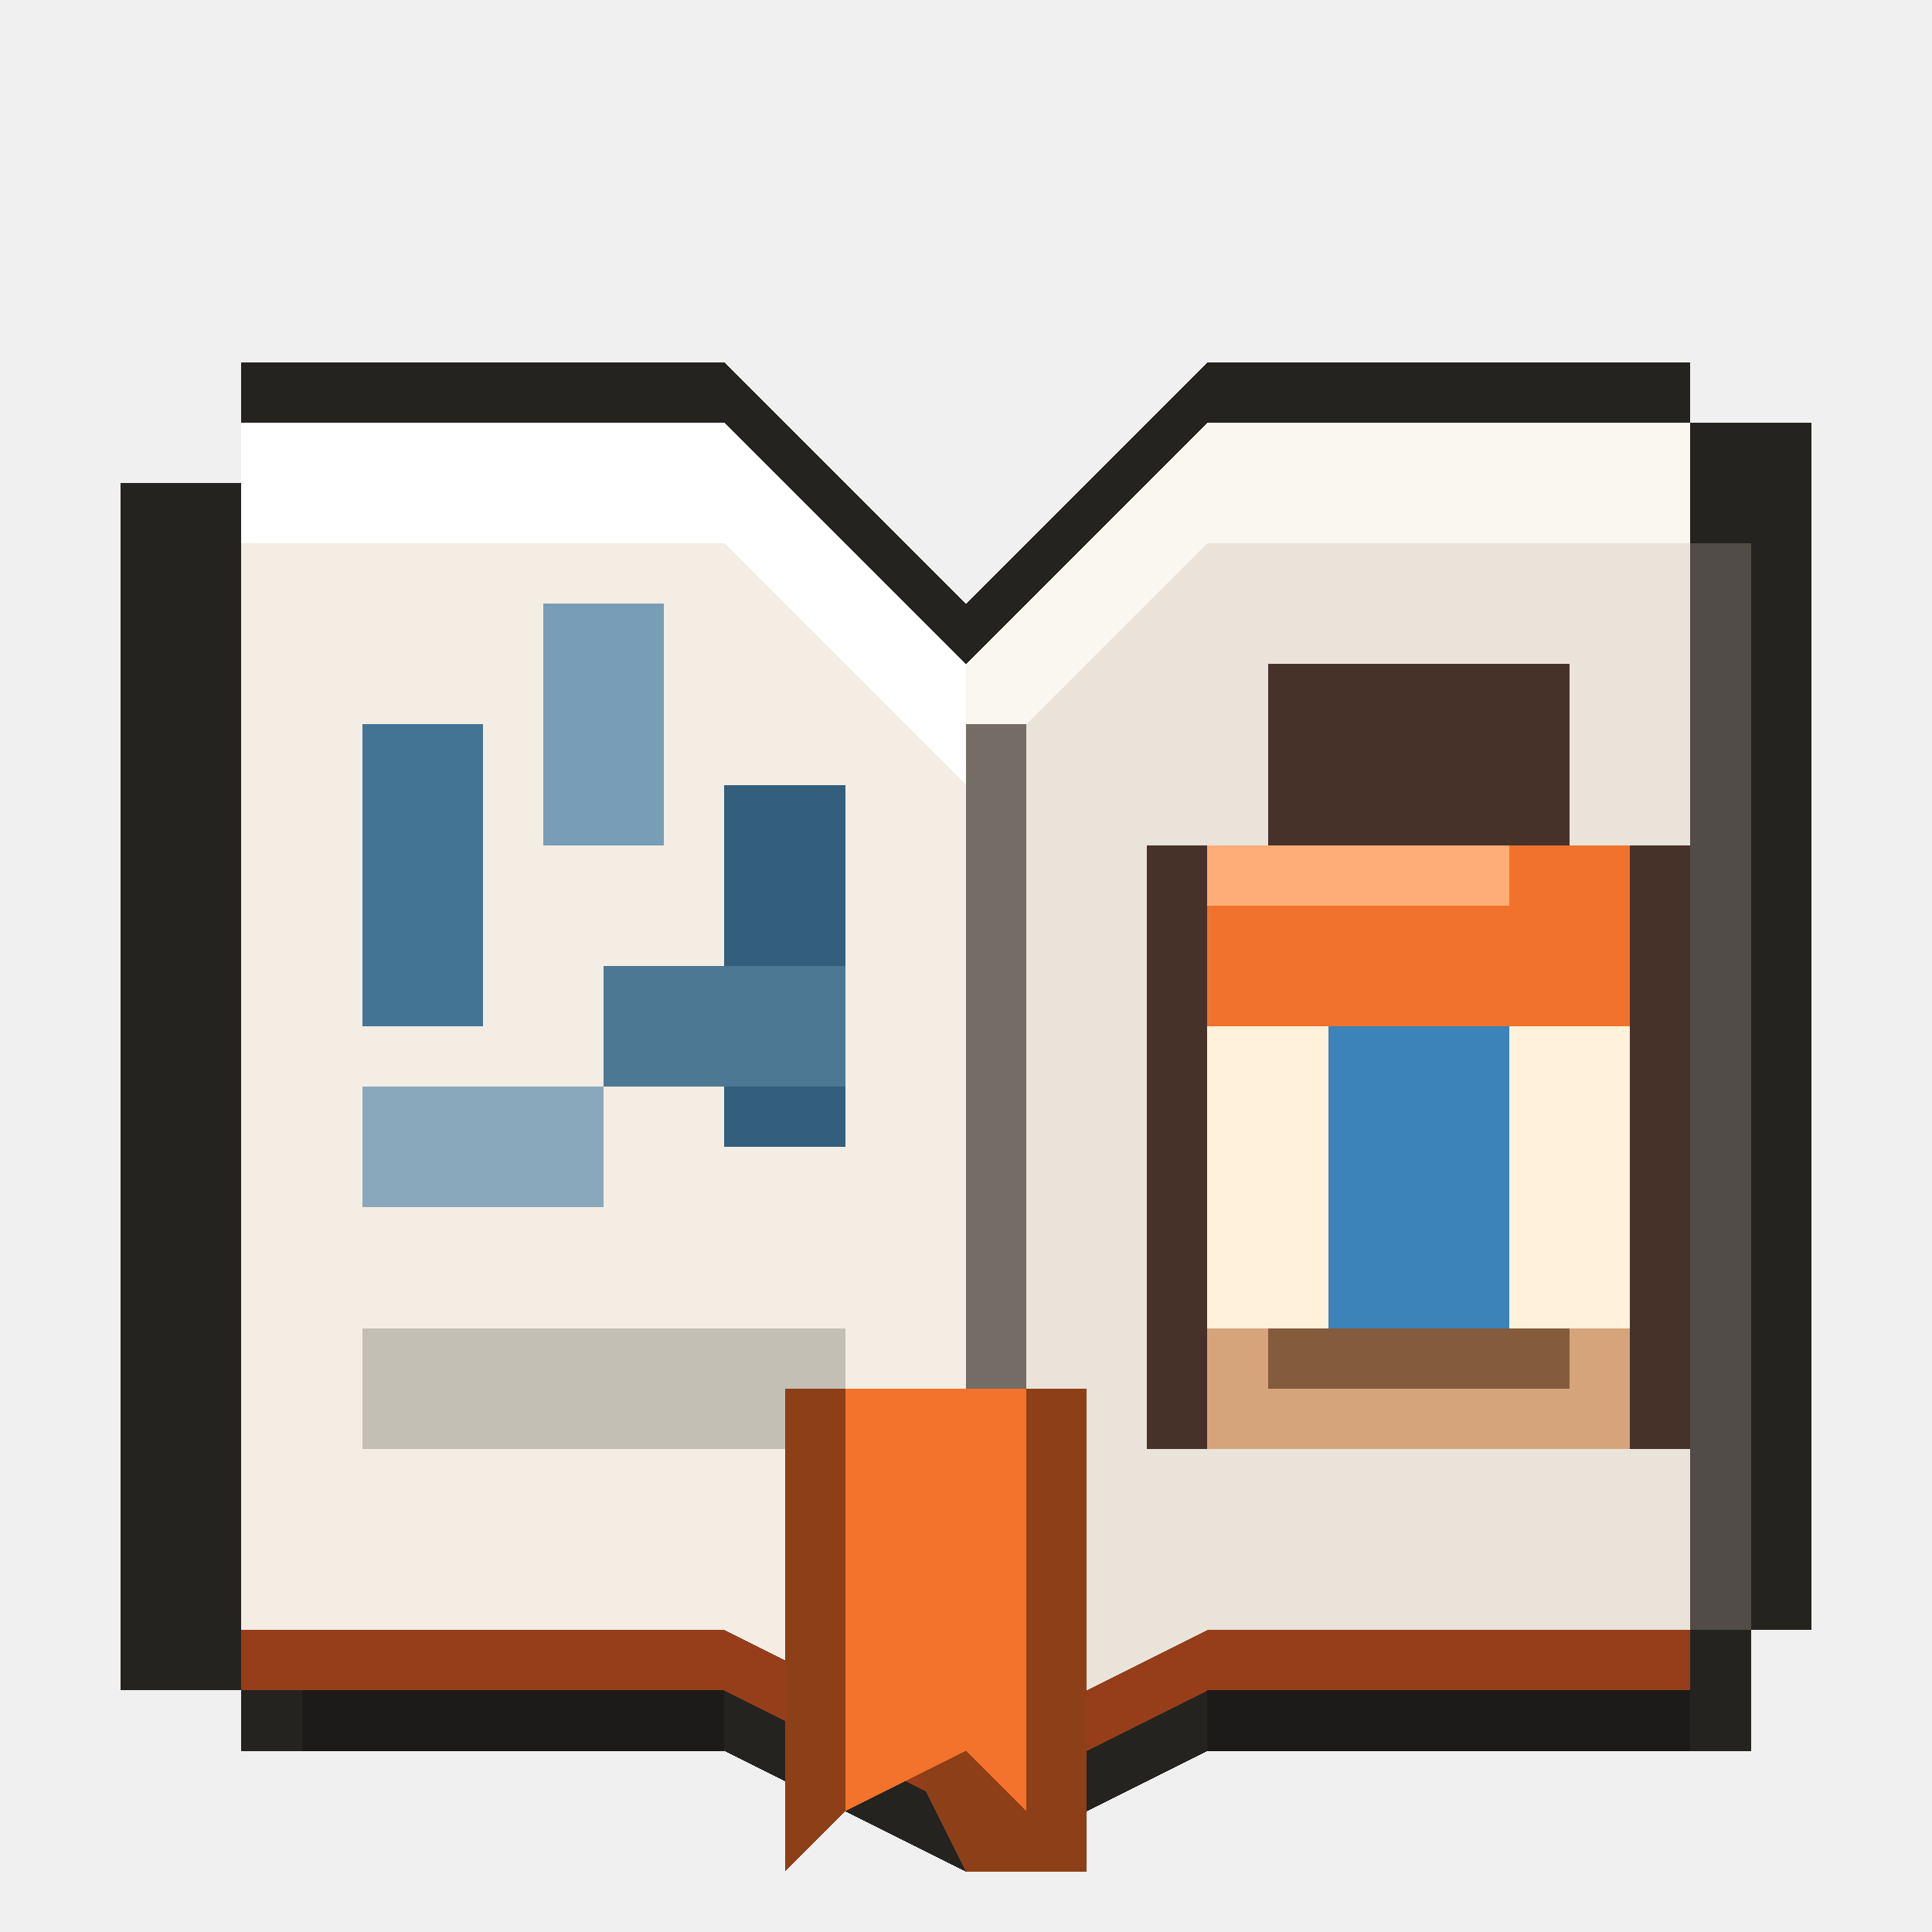
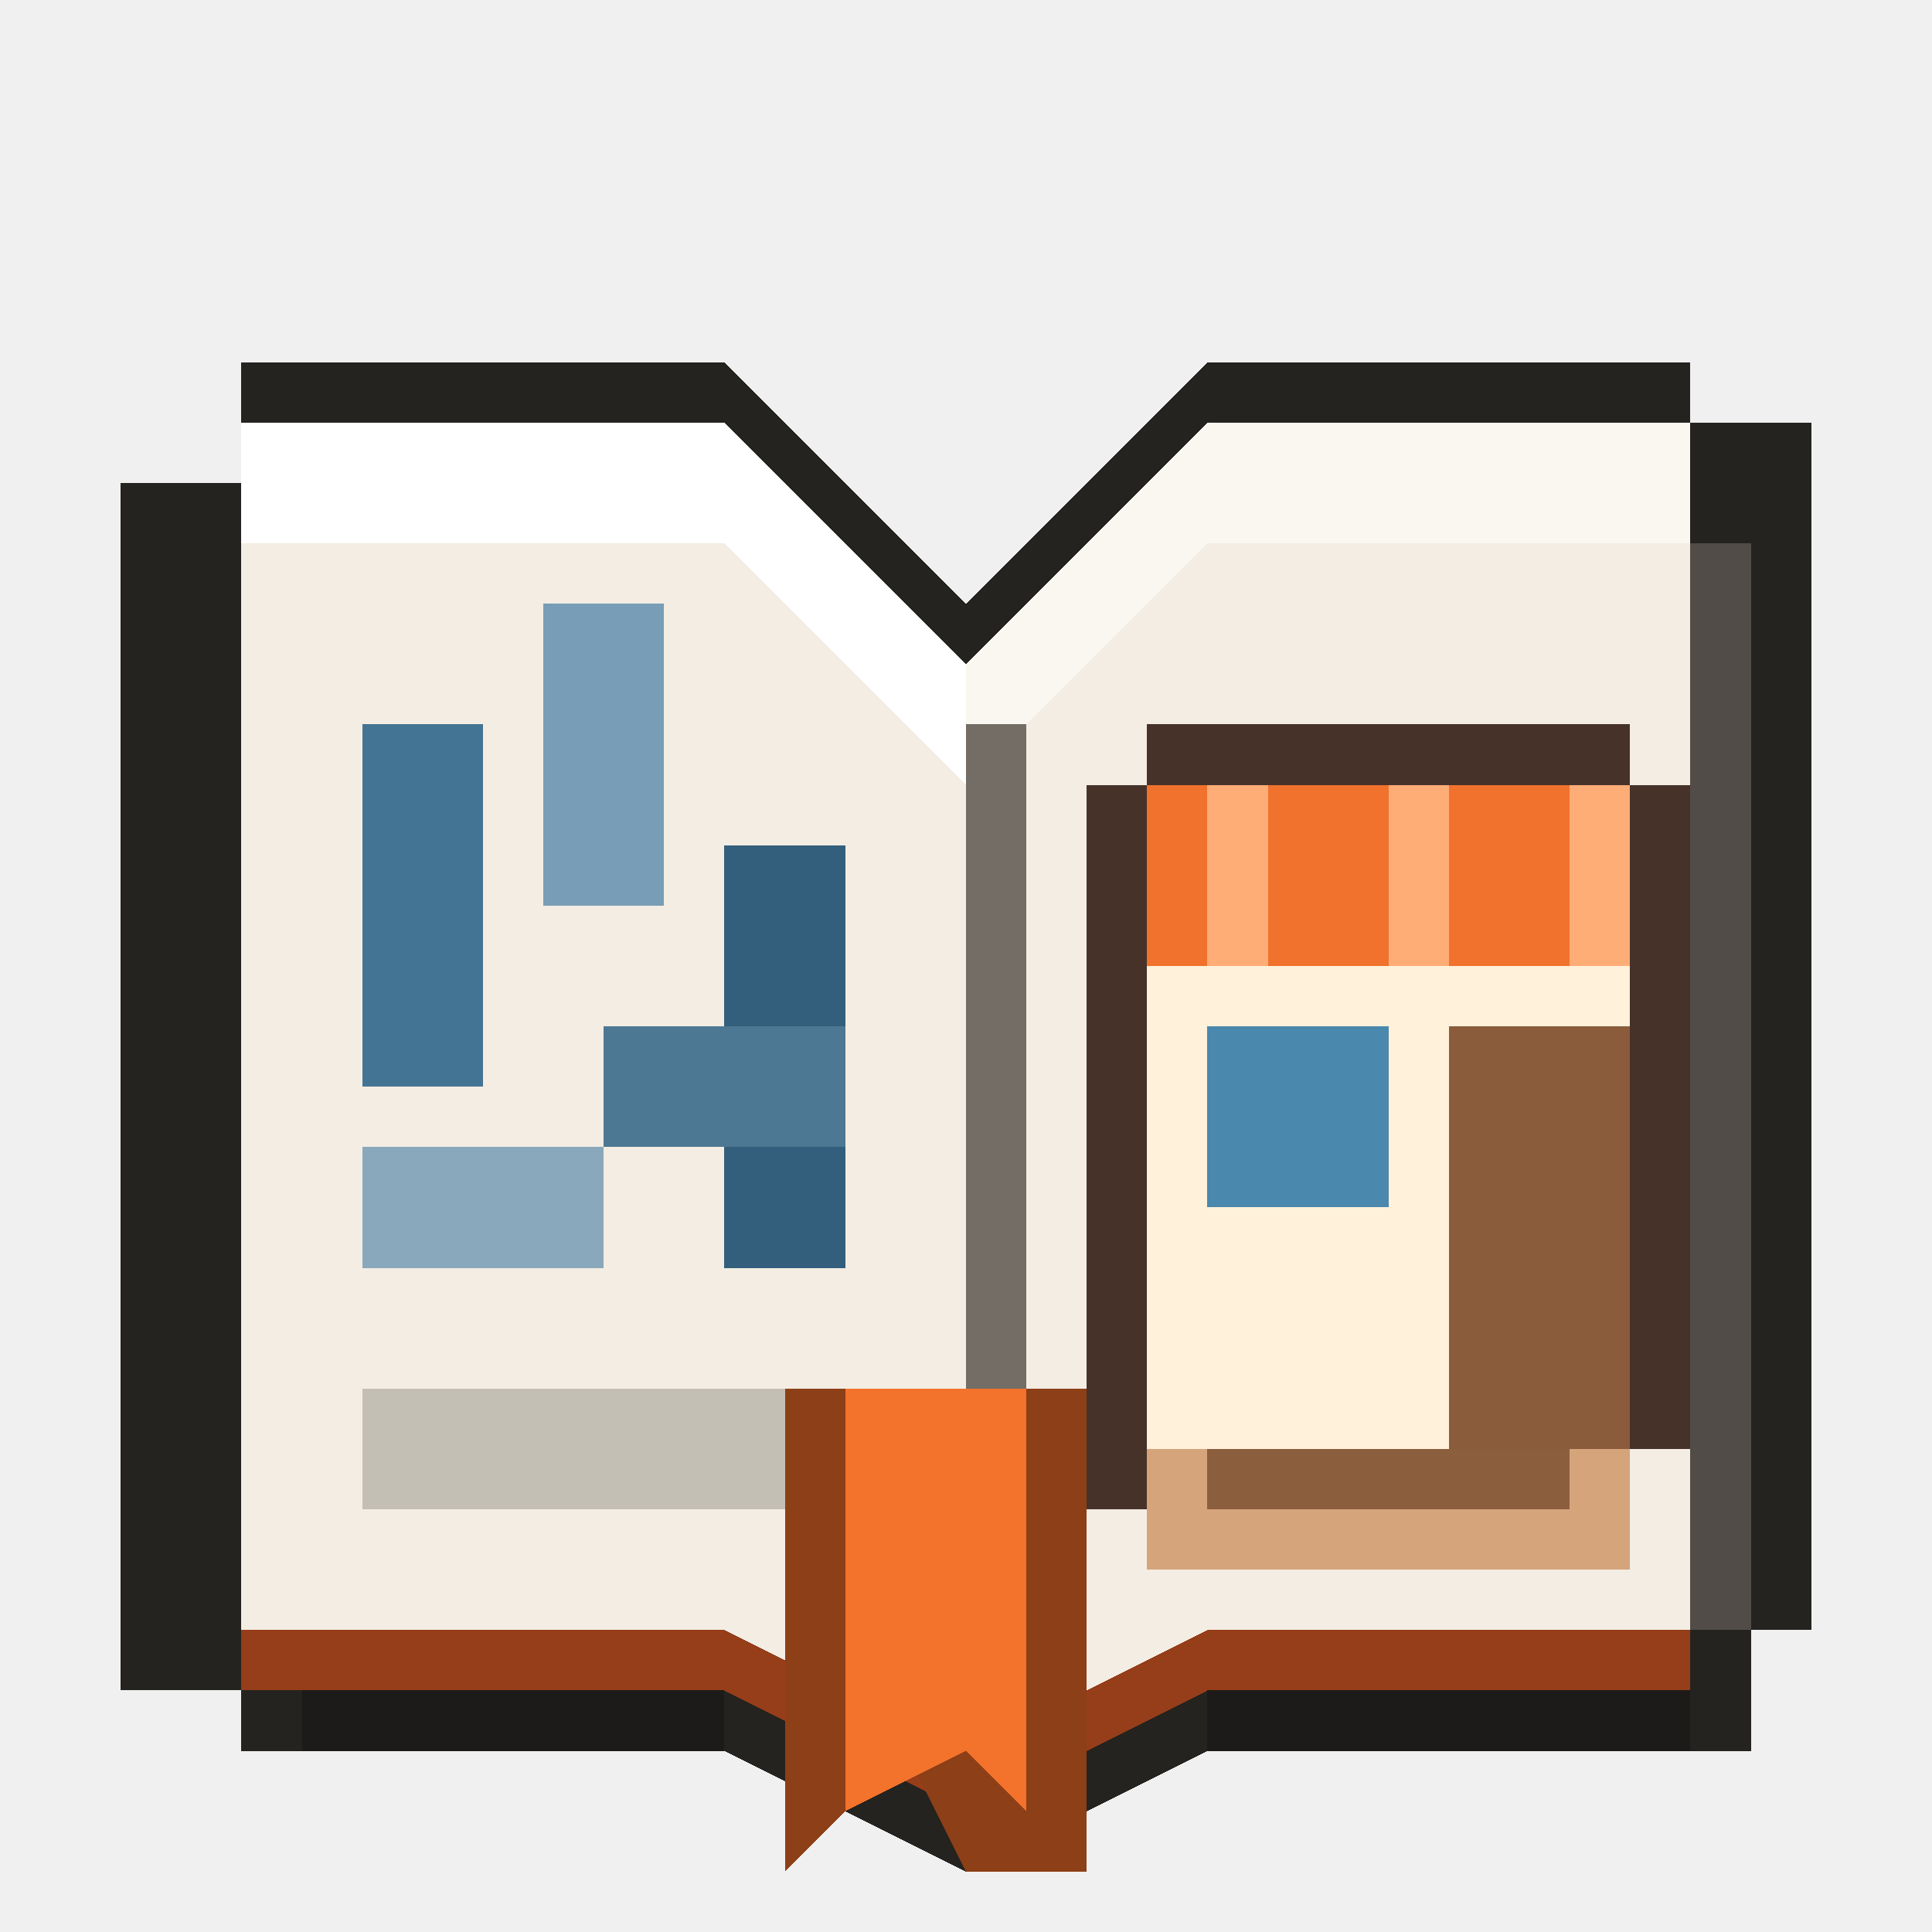
<svg xmlns="http://www.w3.org/2000/svg" viewBox="0 0 32 32" shape-rendering="crispEdges" data-m98-concept="navi" data-m98-grid="32">
  <path fill="#252320" d="M4 6H12L16 10L20 6H28V7H30V27H29V29H20L16 31L12 29H4V28H2V8H4Z" />
  <polygon fill="#963d19" points="4,7 12,7 16,11 20,7 28,7 28,28 20,28 16,30 12,28 4,28" />
  <polygon fill="#f3ede3" points="4,7 12,7 16,11 16,29 12,27 4,27" />
-   <polygon fill="#e9e3d9" points="16,11 20,7 28,7 28,27 20,27 16,29" />
+   <polygon fill="#f3ede3" points="16,11 20,7 28,7 28,27 20,27 16,29" />
  <polygon fill="#ffffff" points="4,7 12,7 16,11 16,13 12,9 4,9" />
  <polygon fill="#faf7f0" points="16,11 20,7 28,7 28,9 20,9 16,13" />
-   <rect fill="#447493" x="6" y="12" width="2" height="5" />
-   <rect fill="#789db6" x="9" y="10" width="2" height="4" />
-   <rect fill="#335f7c" x="12" y="13" width="2" height="6" />
-   <rect fill="#8aa8bb" x="6" y="18" width="4" height="2" />
-   <rect fill="#4d7893" x="10" y="16" width="4" height="2" />
-   <rect fill="#c4bfb5" x="6" y="22" width="8" height="2" />
+   <rect fill="#447493" x="6" y="12" width="2" height="6" />
+   <rect fill="#789db6" x="9" y="10" width="2" height="5" />
+   <rect fill="#335f7c" x="12" y="14" width="2" height="7" />
+   <rect fill="#8aa8bb" x="6" y="19" width="4" height="2" />
+   <rect fill="#4d7893" x="10" y="17" width="4" height="2" />
+   <rect fill="#c4bfb5" x="6" y="23" width="8" height="2" />
  <rect fill="#746d66" x="16" y="12" width="1" height="16" />
-   <path fill="#47322a" d="M19 14H21V11H26V14H28V24H19Z" />
-   <rect fill="#f1722d" x="20" y="14" width="7" height="3" />
-   <rect fill="#ffad77" x="20" y="14" width="5" height="1" />
-   <rect fill="#fff1da" x="20" y="17" width="7" height="5" />
-   <rect fill="#3b83b8" x="22" y="17" width="3" height="5" />
-   <rect fill="#d5a47b" x="20" y="22" width="7" height="2" />
-   <rect fill="#855b3d" x="21" y="22" width="5" height="1" />
+   <path fill="#47322a" d="M19 12H27V13H28V24H27V26H19V25H18V13H19Z" />
+   <rect fill="#fff1da" x="19" y="16" width="8" height="8" />
+   <rect fill="#f1722d" x="19" y="13" width="8" height="3" />
+   <rect fill="#ffad77" x="20" y="13" width="1" height="3" />
+   <rect fill="#ffad77" x="23" y="13" width="1" height="3" />
+   <rect fill="#ffad77" x="26" y="13" width="1" height="3" />
+   <rect fill="#4b88ad" x="20" y="17" width="3" height="3" />
+   <rect fill="#8a5c3c" x="24" y="17" width="3" height="7" />
+   <rect fill="#d5a47b" x="19" y="24" width="8" height="2" />
+   <rect fill="#8b5f3e" x="20" y="24" width="6" height="1" />
  <path fill="#8d3f17" d="M13 23H18V31H16L15 29L13 31Z" />
  <polygon fill="#f3722c" points="14,23 17,23 17,30 16,29 14,30" />
  <rect fill="#514c47" x="28" y="9" width="1" height="18" />
  <rect fill="#1c1b19" x="5" y="28" width="7" height="1" />
  <rect fill="#1c1b19" x="20" y="28" width="8" height="1" />
</svg>
